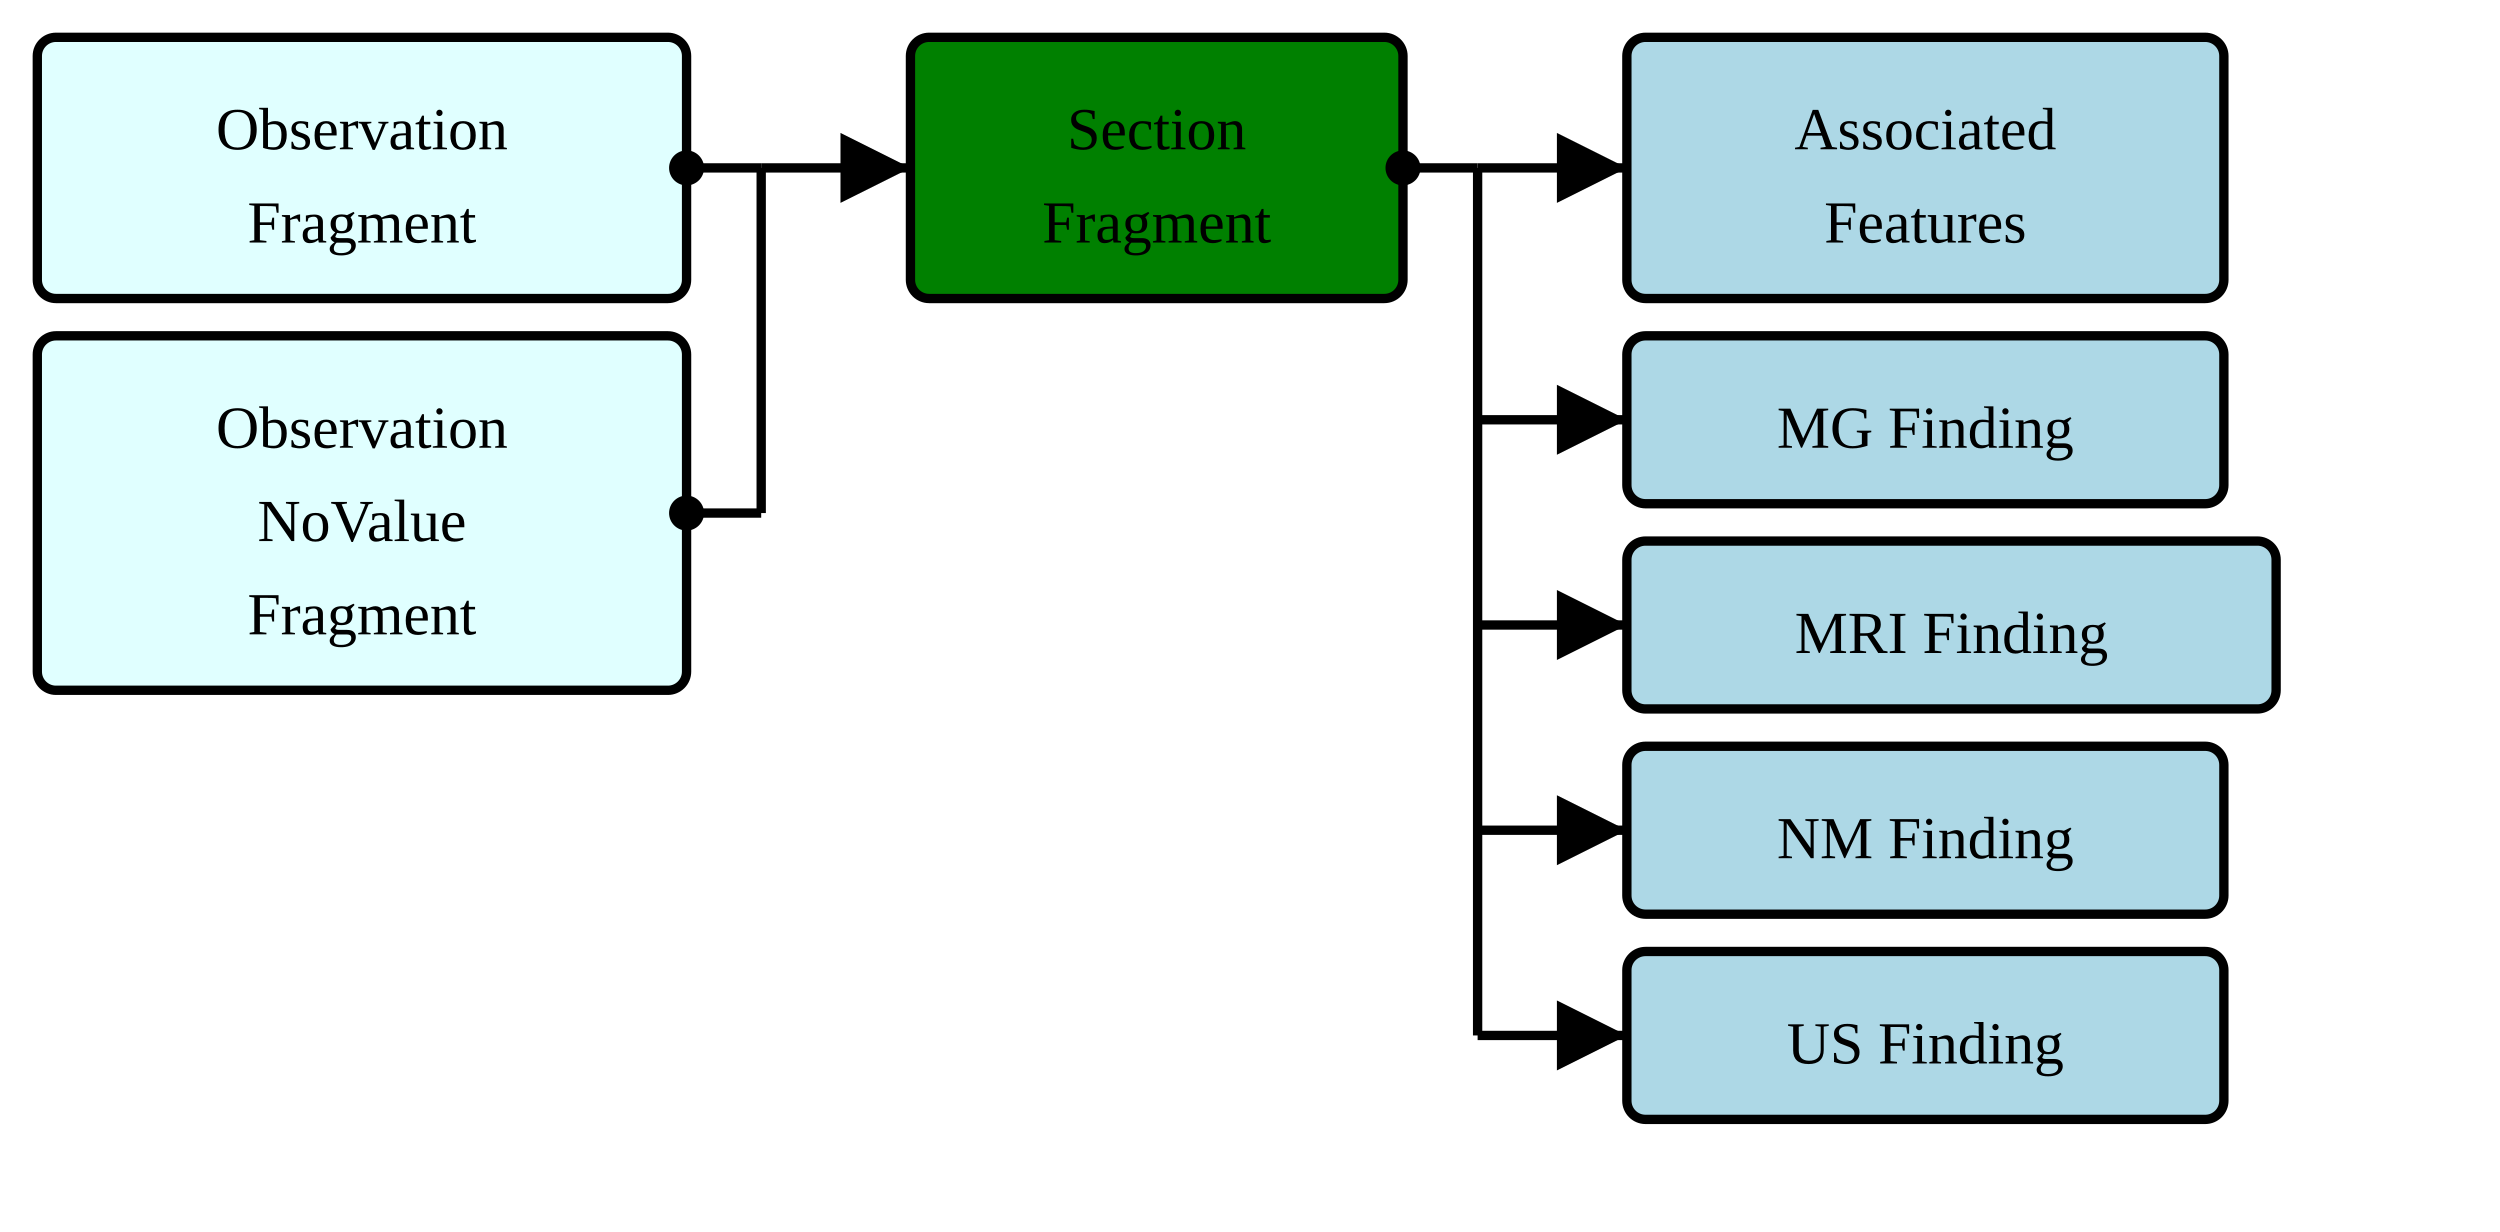
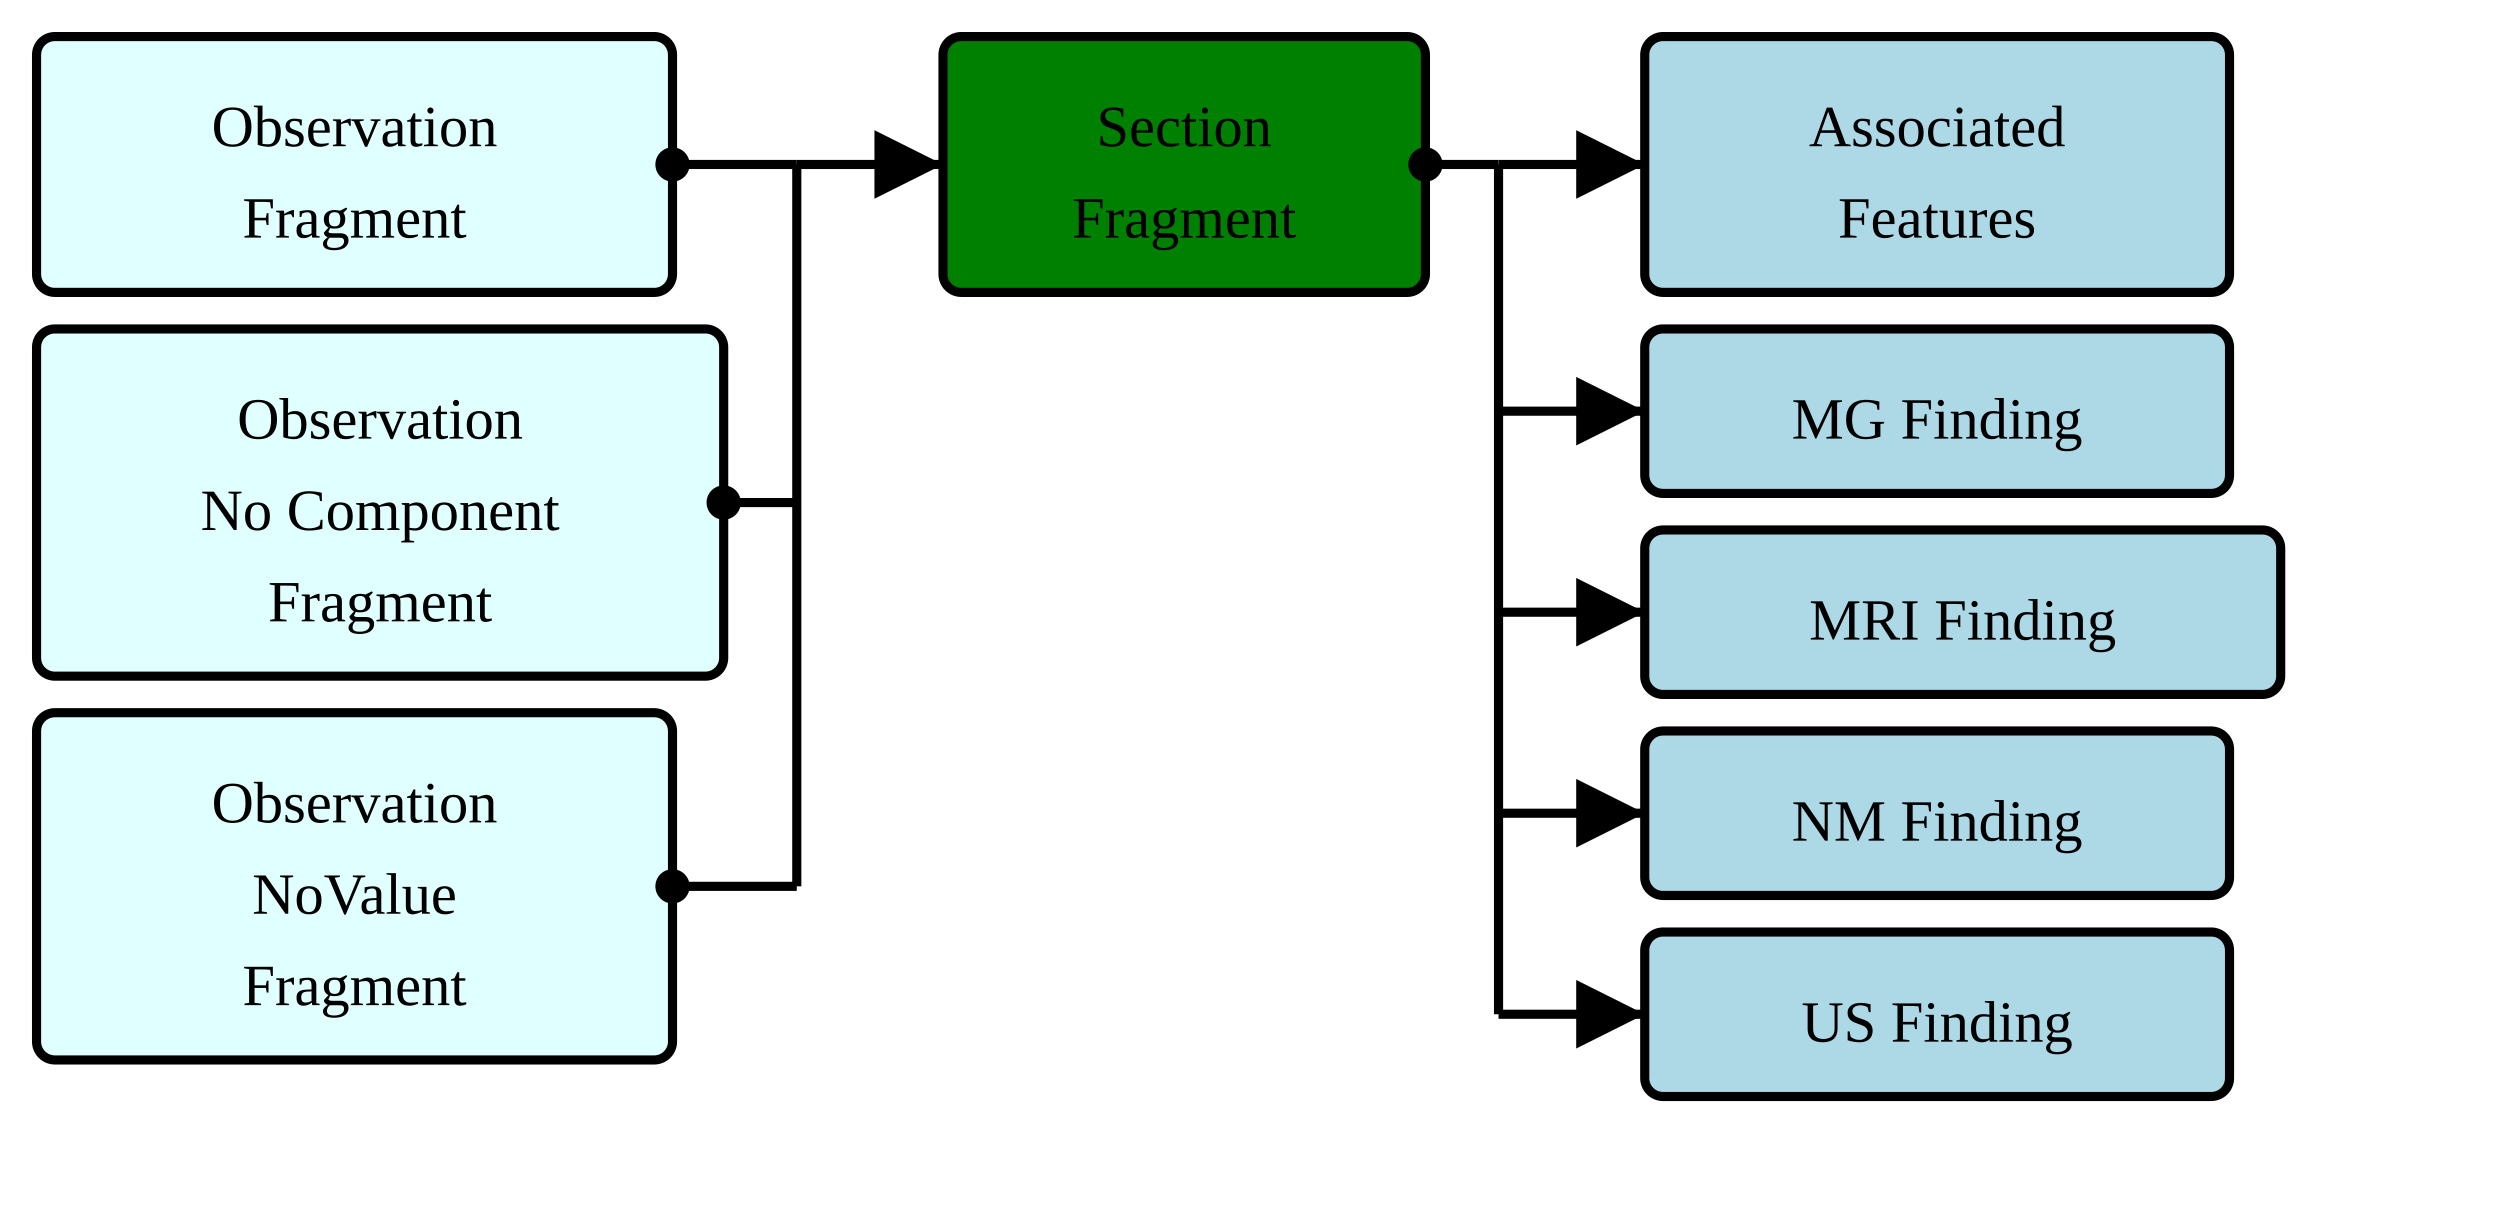
- <svg xmlns="http://www.w3.org/2000/svg" version="1.1" width="502.5" height="247.5">
+ <svg xmlns="http://www.w3.org/2000/svg" version="1.1" width="513" height="247.5">
  <defs>
    <marker id="arrowStart" markerWidth="3.75" markerHeight="3.75" markerUnits="px" refX="1.875" refY="1.875">
      <circle fill="Black" stroke-width="0" cx="1.875" cy="1.875" r="1.875" />
    </marker>
    <marker id="arrowEnd" markerWidth="7.5" markerHeight="7.5" markerUnits="px" refX="7.5" refY="3.75">
      <polygon fill="Black" stroke-width="0" points="0 0 7.5 3.75 0 7.5" />
    </marker>
  </defs>
  <g>
    <g transform="translate(7.5 7.5)">
      <rect fill="LightCyan" stroke="Black" stroke-width="1.875" x="0" y="0" width="130.5" height="52.5" rx="3.75" ry="3.75" />
      <a href="./StructureDefinition-BreastRadObservationFragment.html" target="_top">
        <text x="65.25" y="22.5" text-anchor="middle">Observation</text>
      </a>
      <a href="./StructureDefinition-BreastRadObservationFragment.html" target="_top">
        <text x="65.25" y="41.25" text-anchor="middle">Fragment</text>
      </a>
    </g>
    <g transform="translate(7.5 67.5)">
+       <rect fill="LightCyan" stroke="Black" stroke-width="1.875" x="0" y="0" width="141" height="71.25" rx="3.75" ry="3.75" />
+       <a href="./StructureDefinition-BreastRadObservationNoComponentFragment.html" target="_top">
+         <text x="70.5" y="22.5" text-anchor="middle">Observation</text>
+       </a>
+       <a href="./StructureDefinition-BreastRadObservationNoComponentFragment.html" target="_top">
+         <text x="70.5" y="41.25" text-anchor="middle">No Component</text>
+       </a>
+       <a href="./StructureDefinition-BreastRadObservationNoComponentFragment.html" target="_top">
+         <text x="70.5" y="60" text-anchor="middle">Fragment</text>
+       </a>
+     </g>
+     <g transform="translate(7.5 146.25)">
      <rect fill="LightCyan" stroke="Black" stroke-width="1.875" x="0" y="0" width="130.5" height="71.25" rx="3.75" ry="3.75" />
      <a href="./StructureDefinition-BreastRadObservationNoValueFragment.html" target="_top">
        <text x="65.25" y="22.5" text-anchor="middle">Observation</text>
      </a>
      <a href="./StructureDefinition-BreastRadObservationNoValueFragment.html" target="_top">
        <text x="65.25" y="41.25" text-anchor="middle">NoValue</text>
      </a>
      <a href="./StructureDefinition-BreastRadObservationNoValueFragment.html" target="_top">
        <text x="65.25" y="60" text-anchor="middle">Fragment</text>
      </a>
    </g>
-     <line stroke="Black" stroke-width="1.875" marker-end="url(#arrowEnd)" x1="153" y1="33.75" x2="183" y2="33.75" />
-     <line stroke="Black" stroke-width="1.875" marker-start="url(#arrowStart)" x1="138" y1="33.75" x2="153" y2="33.75" />
-     <line stroke="Black" stroke-width="1.875" marker-start="url(#arrowStart)" x1="138" y1="103.125" x2="153" y2="103.125" />
-     <line stroke="Black" stroke-width="1.875" x1="153" y1="33.75" x2="153" y2="103.125" />
+     <line stroke="Black" stroke-width="1.875" marker-end="url(#arrowEnd)" x1="163.5" y1="33.75" x2="193.5" y2="33.75" />
+     <line stroke="Black" stroke-width="1.875" marker-start="url(#arrowStart)" x1="138" y1="33.75" x2="163.5" y2="33.75" />
+     <line stroke="Black" stroke-width="1.875" marker-start="url(#arrowStart)" x1="148.5" y1="103.125" x2="163.5" y2="103.125" />
+     <line stroke="Black" stroke-width="1.875" marker-start="url(#arrowStart)" x1="138" y1="181.875" x2="163.5" y2="181.875" />
+     <line stroke="Black" stroke-width="1.875" x1="163.5" y1="33.75" x2="163.5" y2="181.875" />
  </g>
  <g>
-     <g transform="translate(183 7.5)">
+     <g transform="translate(193.5 7.5)">
      <rect fill="Green" stroke="Black" stroke-width="1.875" x="0" y="0" width="99" height="52.5" rx="3.75" ry="3.75" />
      <text x="49.5" y="22.5" text-anchor="middle">Section</text>
      <text x="49.5" y="41.25" text-anchor="middle">Fragment</text>
    </g>
-     <line stroke="Black" stroke-width="1.875" marker-end="url(#arrowEnd)" x1="297" y1="33.75" x2="327" y2="33.75" />
-     <line stroke="Black" stroke-width="1.875" marker-end="url(#arrowEnd)" x1="297" y1="84.375" x2="327" y2="84.375" />
-     <line stroke="Black" stroke-width="1.875" marker-end="url(#arrowEnd)" x1="297" y1="125.625" x2="327" y2="125.625" />
-     <line stroke="Black" stroke-width="1.875" marker-end="url(#arrowEnd)" x1="297" y1="166.875" x2="327" y2="166.875" />
-     <line stroke="Black" stroke-width="1.875" marker-end="url(#arrowEnd)" x1="297" y1="208.125" x2="327" y2="208.125" />
-     <line stroke="Black" stroke-width="1.875" marker-start="url(#arrowStart)" x1="282" y1="33.75" x2="297" y2="33.75" />
-     <line stroke="Black" stroke-width="1.875" x1="297" y1="33.75" x2="297" y2="208.125" />
+     <line stroke="Black" stroke-width="1.875" marker-end="url(#arrowEnd)" x1="307.5" y1="33.75" x2="337.5" y2="33.75" />
+     <line stroke="Black" stroke-width="1.875" marker-end="url(#arrowEnd)" x1="307.5" y1="84.375" x2="337.5" y2="84.375" />
+     <line stroke="Black" stroke-width="1.875" marker-end="url(#arrowEnd)" x1="307.5" y1="125.625" x2="337.5" y2="125.625" />
+     <line stroke="Black" stroke-width="1.875" marker-end="url(#arrowEnd)" x1="307.5" y1="166.875" x2="337.5" y2="166.875" />
+     <line stroke="Black" stroke-width="1.875" marker-end="url(#arrowEnd)" x1="307.5" y1="208.125" x2="337.5" y2="208.125" />
+     <line stroke="Black" stroke-width="1.875" marker-start="url(#arrowStart)" x1="292.5" y1="33.75" x2="307.5" y2="33.75" />
+     <line stroke="Black" stroke-width="1.875" x1="307.5" y1="33.75" x2="307.5" y2="208.125" />
  </g>
  <g>
-     <g transform="translate(327 7.5)">
+     <g transform="translate(337.5 7.5)">
      <rect fill="LightBlue" stroke="Black" stroke-width="1.875" x="0" y="0" width="120" height="52.5" rx="3.75" ry="3.75" />
      <a href="./StructureDefinition-AssociatedFeatures.html" target="_top">
        <text x="60" y="22.5" text-anchor="middle">Associated</text>
      </a>
      <a href="./StructureDefinition-AssociatedFeatures.html" target="_top">
        <text x="60" y="41.25" text-anchor="middle">Features</text>
      </a>
    </g>
-     <g transform="translate(327 67.5)">
+     <g transform="translate(337.5 67.5)">
      <rect fill="LightBlue" stroke="Black" stroke-width="1.875" x="0" y="0" width="120" height="33.75" rx="3.75" ry="3.75" />
      <a href="./StructureDefinition-MGFinding.html" target="_top">
        <text x="60" y="22.5" text-anchor="middle">MG Finding</text>
      </a>
    </g>
-     <g transform="translate(327 108.75)">
+     <g transform="translate(337.5 108.75)">
      <rect fill="LightBlue" stroke="Black" stroke-width="1.875" x="0" y="0" width="130.5" height="33.75" rx="3.75" ry="3.75" />
      <a href="./StructureDefinition-MRIFinding.html" target="_top">
        <text x="65.25" y="22.5" text-anchor="middle">MRI Finding</text>
      </a>
    </g>
-     <g transform="translate(327 150)">
+     <g transform="translate(337.5 150)">
      <rect fill="LightBlue" stroke="Black" stroke-width="1.875" x="0" y="0" width="120" height="33.75" rx="3.75" ry="3.75" />
      <a href="./StructureDefinition-NMFinding.html" target="_top">
        <text x="60" y="22.5" text-anchor="middle">NM Finding</text>
      </a>
    </g>
-     <g transform="translate(327 191.25)">
+     <g transform="translate(337.5 191.25)">
      <rect fill="LightBlue" stroke="Black" stroke-width="1.875" x="0" y="0" width="120" height="33.75" rx="3.75" ry="3.75" />
      <a href="./StructureDefinition-USFinding.html" target="_top">
        <text x="60" y="22.5" text-anchor="middle">US Finding</text>
      </a>
    </g>
  </g>
</svg>
